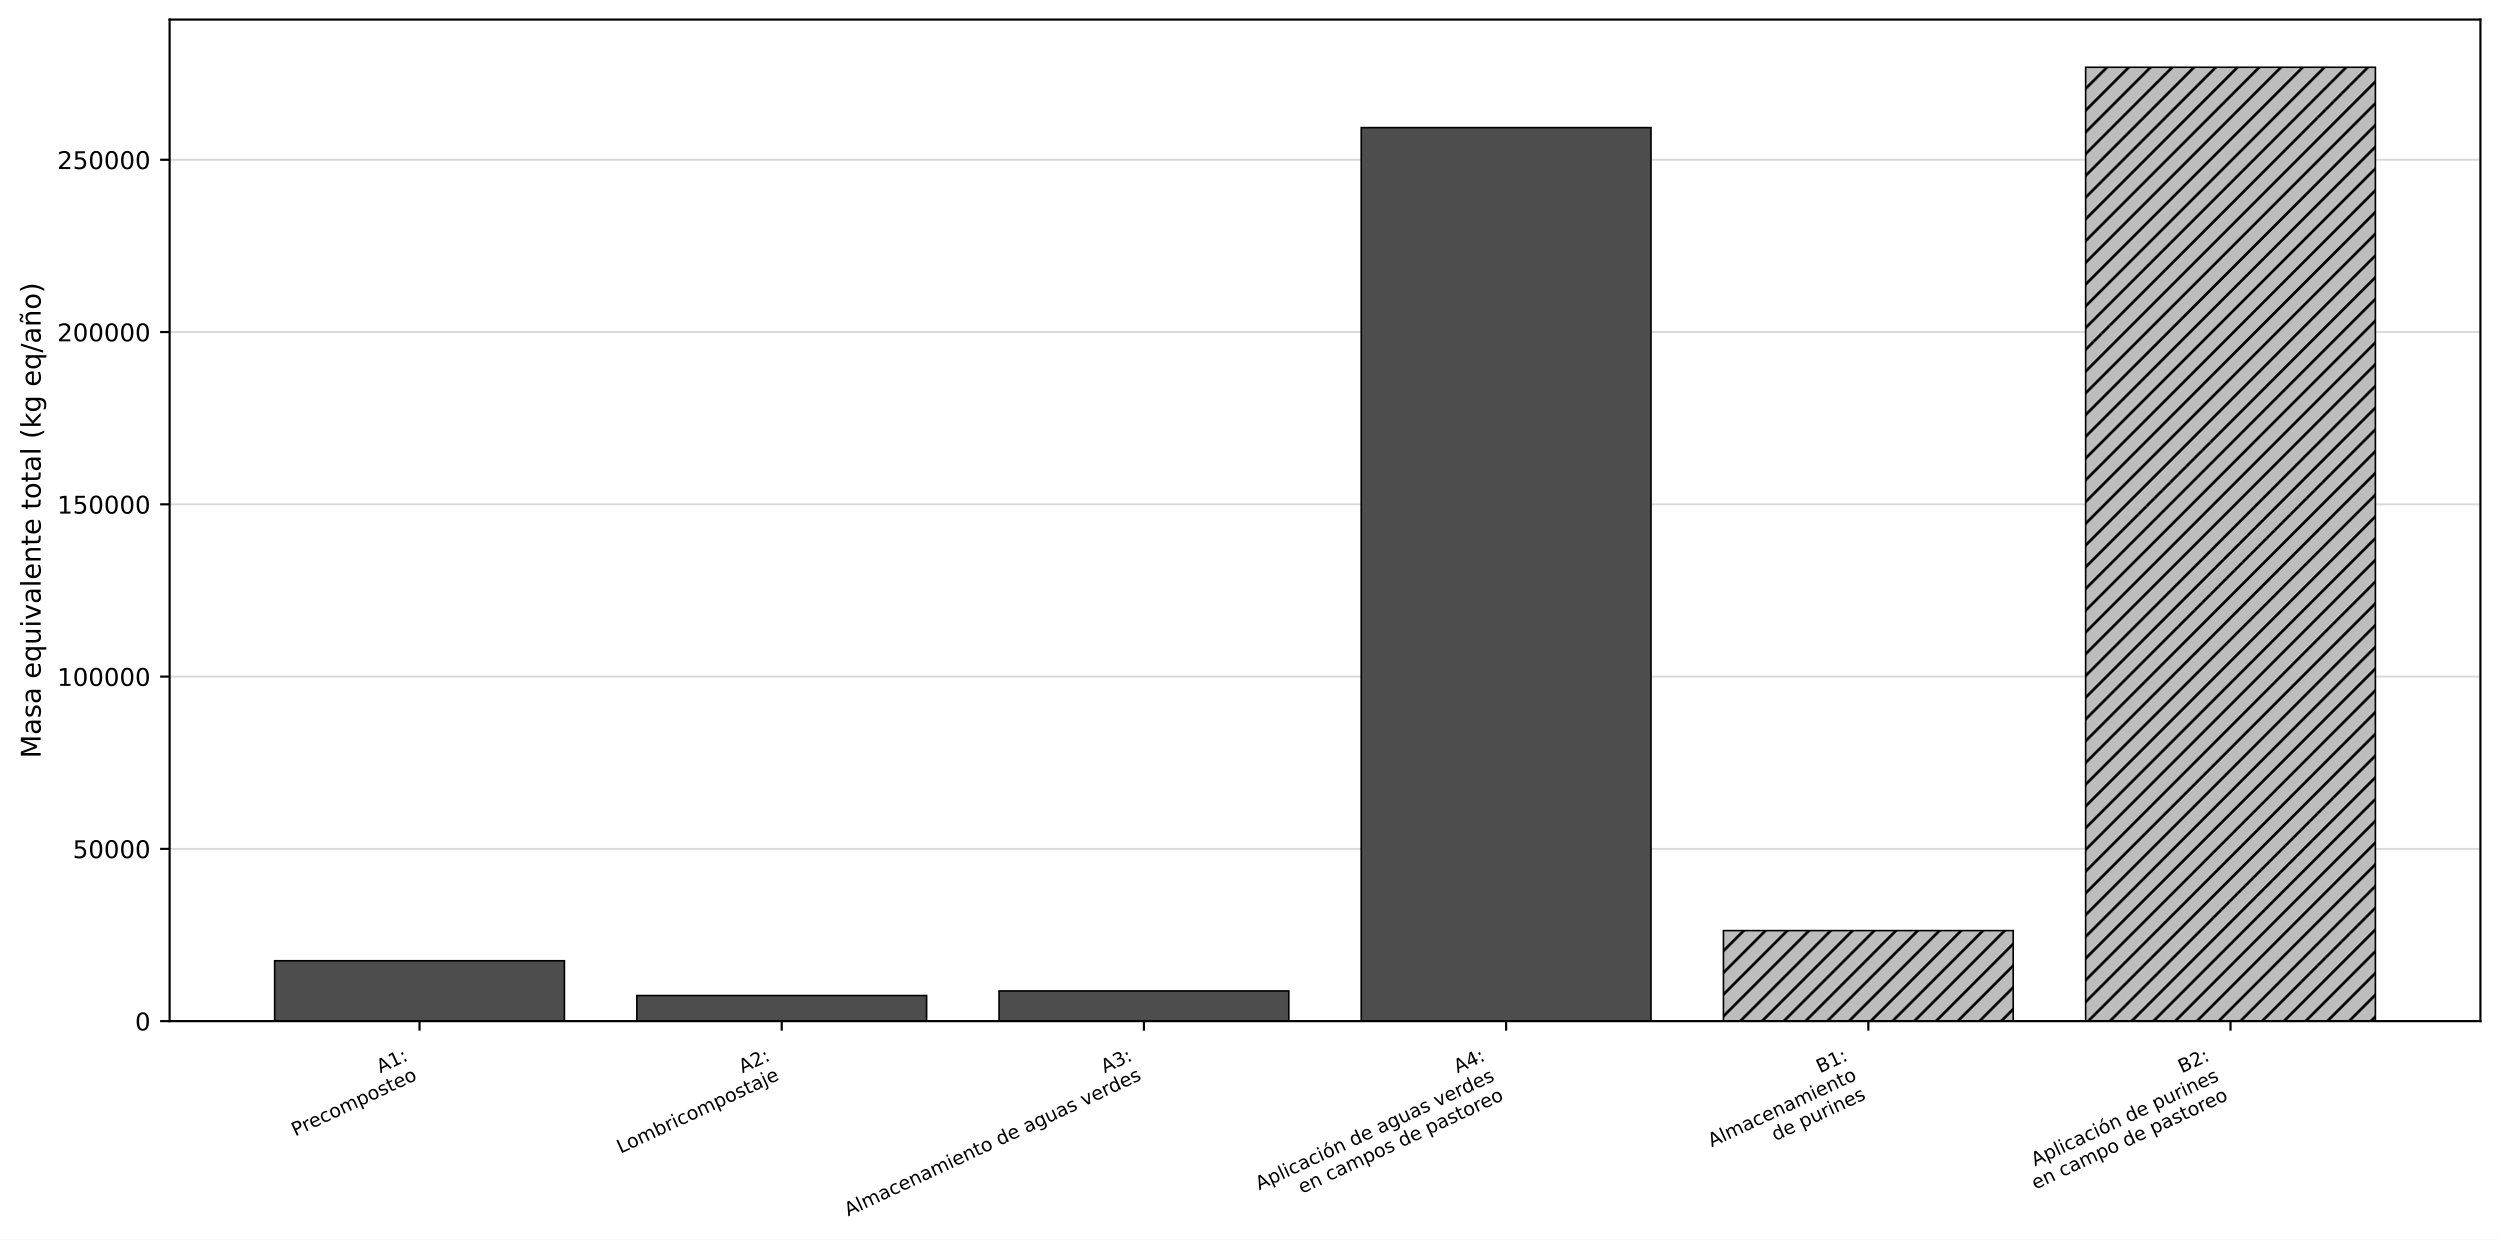
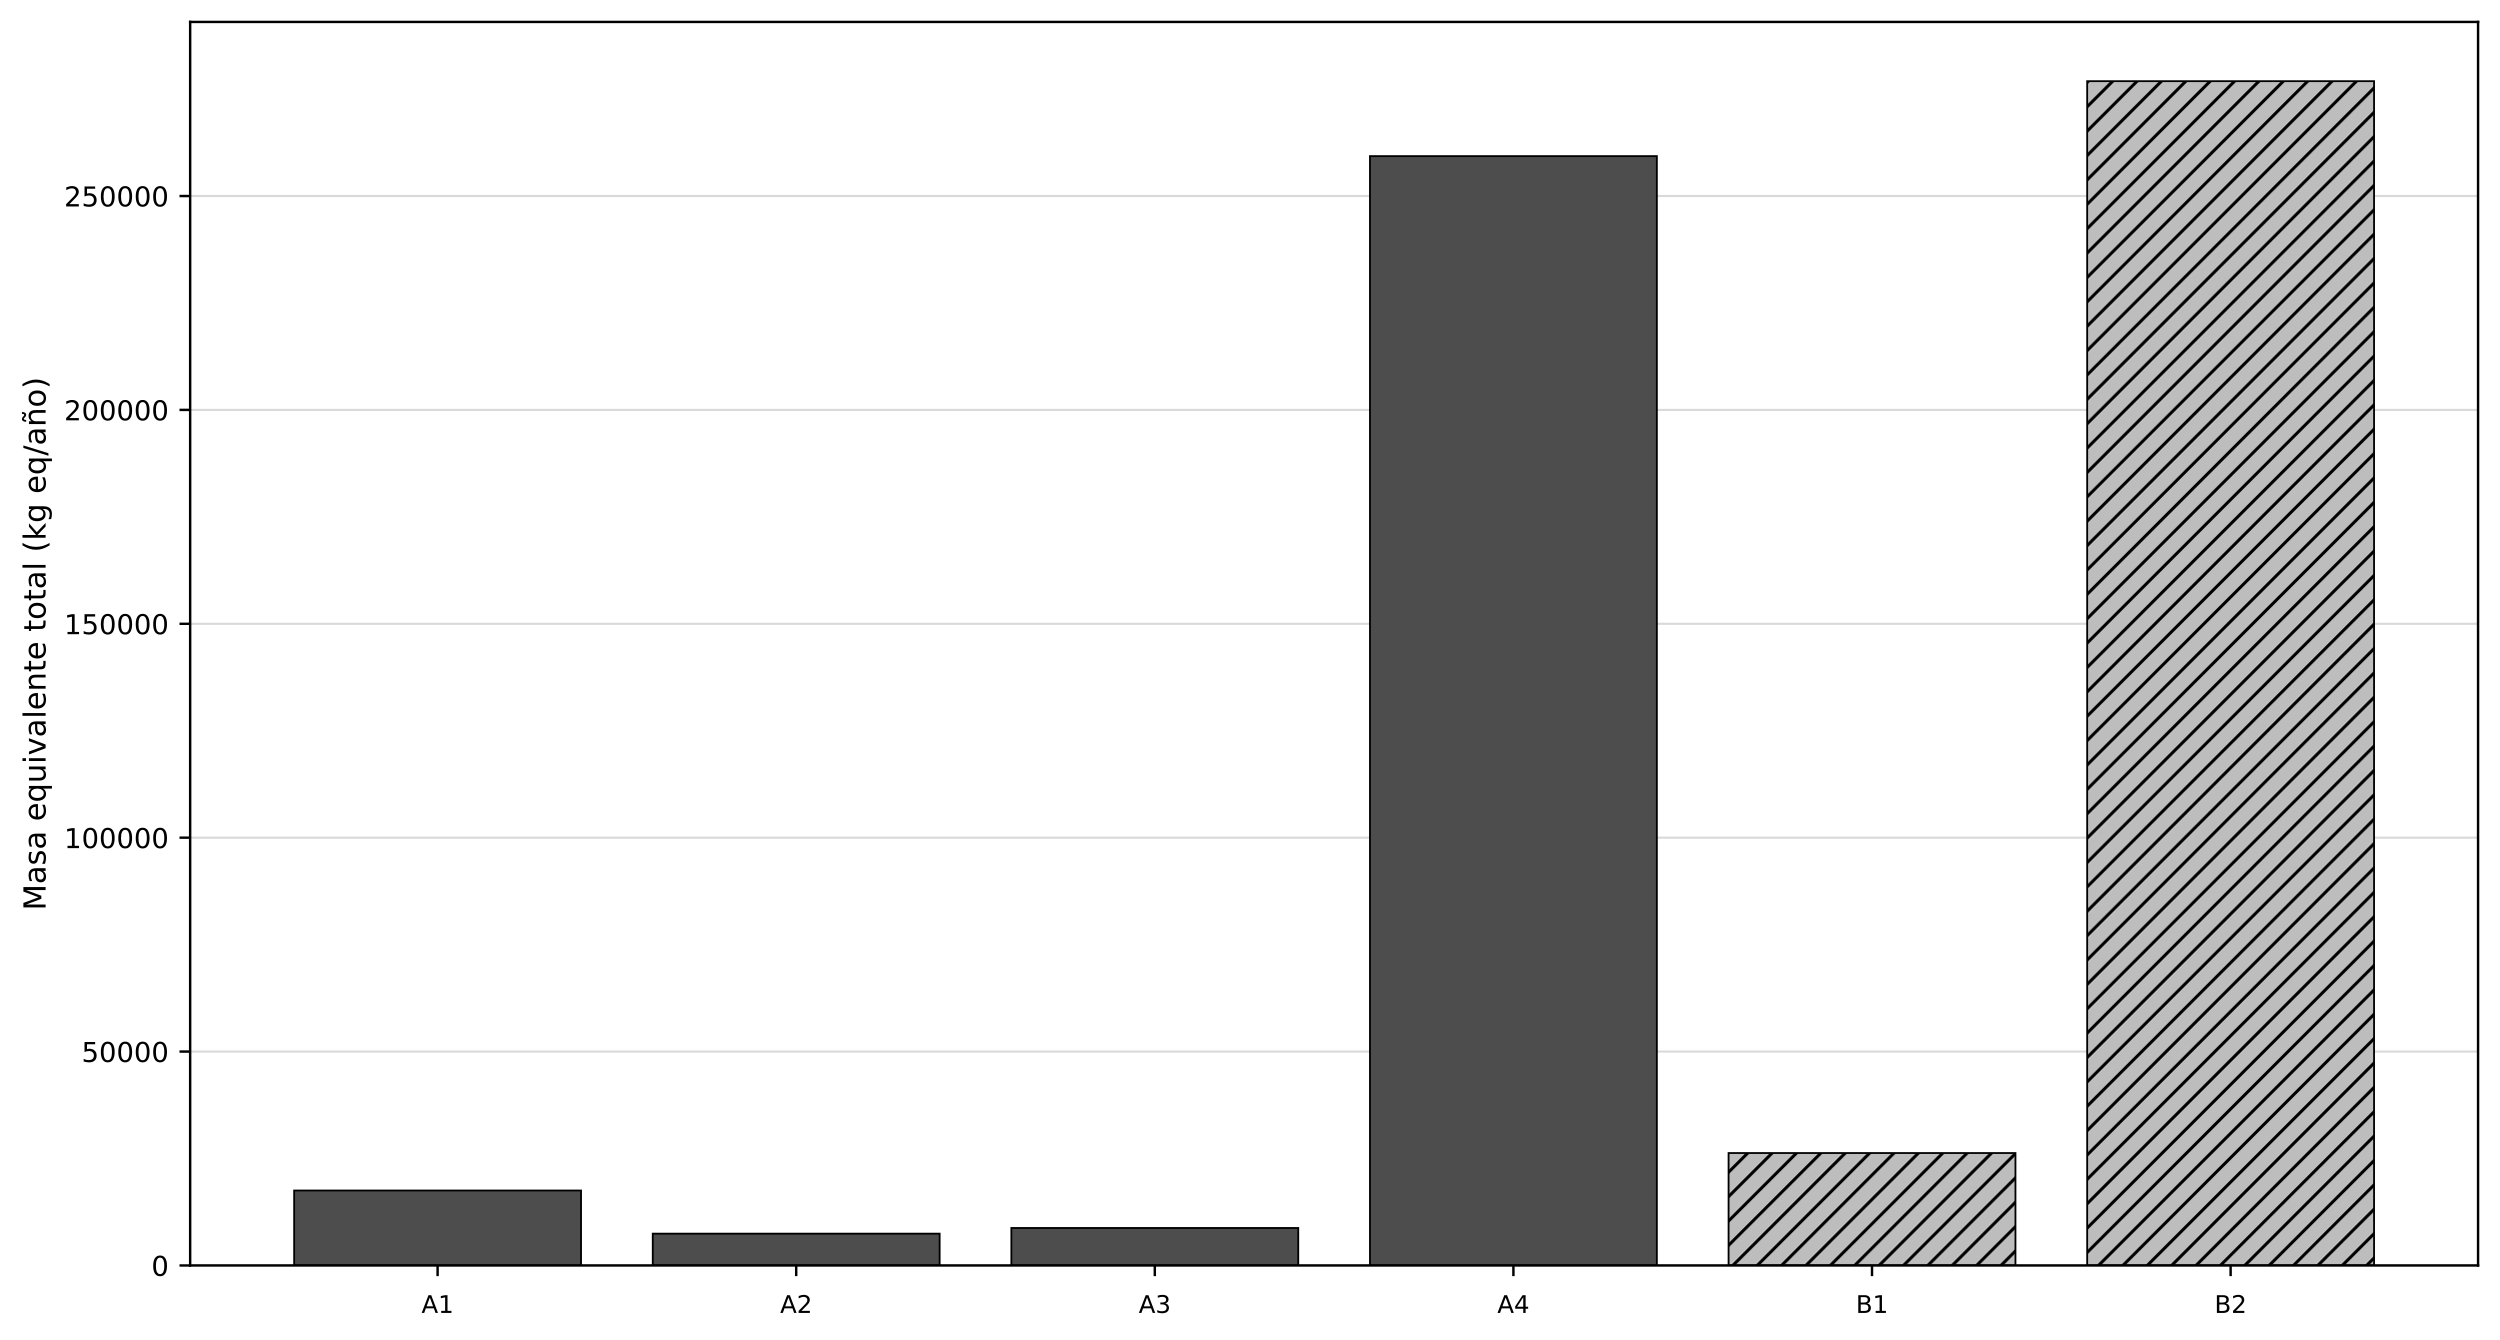
- <svg xmlns="http://www.w3.org/2000/svg" xmlns:xlink="http://www.w3.org/1999/xlink" width="919.816pt" height="456.105pt" viewBox="0 0 919.816 456.105" version="1.1">
+ <svg xmlns="http://www.w3.org/2000/svg" xmlns:xlink="http://www.w3.org/1999/xlink" width="820.456pt" height="439.743pt" viewBox="0 0 820.456 439.743" version="1.1">
  <defs>
    <style type="text/css">*{stroke-linejoin: round; stroke-linecap: butt}</style>
  </defs>
  <g id="figure_1">
    <g id="patch_1">
-       <path d="M 0 456.105 L 919.816 456.105 L 919.816 0 L 0 0 z " style="fill: #ffffff" />
+       <path d="M 0 439.743 L 820.456 439.743 L 820.456 0 L 0 0 z " style="fill: #ffffff" />
    </g>
    <g id="axes_1">
      <g id="patch_2">
-         <path d="M 62.406 375.704 L 912.616 375.704 L 912.616 7.2 L 62.406 7.2 z " style="fill: #ffffff" />
+         <path d="M 62.406 415.3 L 813.256 415.3 L 813.256 7.2 L 62.406 7.2 z " style="fill: #ffffff" />
      </g>
      <g id="matplotlib.axis_1">
        <g id="xtick_1">
          <g id="line2d_1">
            <defs>
              <path id="m8512bdd903" d="M 0 0 L 0 3.5 " style="stroke: #000000; stroke-width: 0.8" />
            </defs>
            <g>
-               <use xlink:href="#m8512bdd903" x="154.357" y="375.704" style="stroke: #000000; stroke-width: 0.8" />
+               <use xlink:href="#m8512bdd903" x="143.611" y="415.3" style="stroke: #000000; stroke-width: 0.8" />
            </g>
          </g>
          <g id="text_1">
-             <text style="font-size: 7px; font-family: 'DejaVu Sans'" transform="translate(139.9152 394.9267) rotate(-25)">A1:</text>
-             <text style="font-size: 7px; font-family: 'DejaVu Sans'" transform="translate(108.6215 418.1679) rotate(-25)">Precomposteo</text>
+             <text style="font-size: 8px; font-family: 'DejaVu Sans'; text-anchor: middle" x="143.611" y="430.879" transform="rotate(-0 143.6107 430.8788)">A1</text>
          </g>
        </g>
        <g id="xtick_2">
          <g id="line2d_2">
            <g>
-               <use xlink:href="#m8512bdd903" x="287.618" y="375.704" style="stroke: #000000; stroke-width: 0.8" />
+               <use xlink:href="#m8512bdd903" x="261.299" y="415.3" style="stroke: #000000; stroke-width: 0.8" />
            </g>
          </g>
          <g id="text_2">
-             <text style="font-size: 7px; font-family: 'DejaVu Sans'" transform="translate(273.1769 394.9267) rotate(-25)">A2:</text>
-             <text style="font-size: 7px; font-family: 'DejaVu Sans'" transform="translate(228.3147 424.4951) rotate(-25)">Lombricompostaje</text>
+             <text style="font-size: 8px; font-family: 'DejaVu Sans'; text-anchor: middle" x="261.299" y="430.879" transform="rotate(-0 261.2988 430.8788)">A2</text>
          </g>
        </g>
        <g id="xtick_3">
          <g id="line2d_3">
            <g>
-               <use xlink:href="#m8512bdd903" x="420.88" y="375.704" style="stroke: #000000; stroke-width: 0.8" />
+               <use xlink:href="#m8512bdd903" x="378.987" y="415.3" style="stroke: #000000; stroke-width: 0.8" />
            </g>
          </g>
          <g id="text_3">
-             <text style="font-size: 7px; font-family: 'DejaVu Sans'" transform="translate(406.4387 394.9267) rotate(-25)">A3:</text>
-             <text style="font-size: 7px; font-family: 'DejaVu Sans'" transform="translate(312.0593 447.5853) rotate(-25)">Almacenamiento de aguas verdes</text>
+             <text style="font-size: 8px; font-family: 'DejaVu Sans'; text-anchor: middle" x="378.987" y="430.879" transform="rotate(-0 378.9869 430.8788)">A3</text>
          </g>
        </g>
        <g id="xtick_4">
          <g id="line2d_4">
            <g>
-               <use xlink:href="#m8512bdd903" x="554.142" y="375.704" style="stroke: #000000; stroke-width: 0.8" />
+               <use xlink:href="#m8512bdd903" x="496.675" y="415.3" style="stroke: #000000; stroke-width: 0.8" />
            </g>
          </g>
          <g id="text_4">
-             <text style="font-size: 7px; font-family: 'DejaVu Sans'" transform="translate(536.2458 394.9267) rotate(-25)">A4:</text>
-             <text style="font-size: 7px; font-family: 'DejaVu Sans'" transform="translate(463.292 437.9651) rotate(-25)">Aplicación de aguas verdes</text>
-             <text style="font-size: 7px; font-family: 'DejaVu Sans'" transform="translate(479.0125 439.2833) rotate(-25)">en campos de pastoreo</text>
+             <text style="font-size: 8px; font-family: 'DejaVu Sans'; text-anchor: middle" x="496.675" y="430.879" transform="rotate(-0 496.675 430.8788)">A4</text>
          </g>
        </g>
        <g id="xtick_5">
          <g id="line2d_5">
            <g>
-               <use xlink:href="#m8512bdd903" x="687.404" y="375.704" style="stroke: #000000; stroke-width: 0.8" />
+               <use xlink:href="#m8512bdd903" x="614.363" y="415.3" style="stroke: #000000; stroke-width: 0.8" />
            </g>
          </g>
          <g id="text_5">
-             <text style="font-size: 7px; font-family: 'DejaVu Sans'" transform="translate(669.6366 394.9327) rotate(-25)">B1:</text>
-             <text style="font-size: 7px; font-family: 'DejaVu Sans'" transform="translate(629.7704 422.1714) rotate(-25)">Almacenamiento</text>
-             <text style="font-size: 7px; font-family: 'DejaVu Sans'" transform="translate(653.1931 419.898) rotate(-25)">de purines</text>
+             <text style="font-size: 8px; font-family: 'DejaVu Sans'; text-anchor: middle" x="614.363" y="430.879" transform="rotate(-0 614.3631 430.8788)">B1</text>
          </g>
        </g>
        <g id="xtick_6">
          <g id="line2d_6">
            <g>
-               <use xlink:href="#m8512bdd903" x="820.665" y="375.704" style="stroke: #000000; stroke-width: 0.8" />
+               <use xlink:href="#m8512bdd903" x="732.051" y="415.3" style="stroke: #000000; stroke-width: 0.8" />
            </g>
          </g>
          <g id="text_6">
-             <text style="font-size: 7px; font-family: 'DejaVu Sans'" transform="translate(802.7564 394.9327) rotate(-25)">B2:</text>
-             <text style="font-size: 7px; font-family: 'DejaVu Sans'" transform="translate(748.7043 429.1571) rotate(-25)">Aplicación de purines</text>
-             <text style="font-size: 7px; font-family: 'DejaVu Sans'" transform="translate(748.8409 437.7422) rotate(-25)">en campo de pastoreo</text>
+             <text style="font-size: 8px; font-family: 'DejaVu Sans'; text-anchor: middle" x="732.051" y="430.879" transform="rotate(-0 732.0512 430.8788)">B2</text>
          </g>
        </g>
      </g>
      <g id="matplotlib.axis_2">
        <g id="ytick_1">
          <g id="line2d_7">
-             <path d="M 62.406 375.704 L 912.616 375.704 " clip-path="url(#pa5eac946f4)" style="fill: none; stroke: #d9d9d9; stroke-width: 0.7; stroke-linecap: square" />
+             <path d="M 62.406 415.3 L 813.256 415.3 " clip-path="url(#p172e49fad2)" style="fill: none; stroke: #d9d9d9; stroke-width: 0.7; stroke-linecap: square" />
          </g>
          <g id="line2d_8">
            <defs>
              <path id="me50acbb753" d="M 0 0 L -3.5 0 " style="stroke: #000000; stroke-width: 0.8" />
            </defs>
            <g>
-               <use xlink:href="#me50acbb753" x="62.406" y="375.704" style="stroke: #000000; stroke-width: 0.8" />
+               <use xlink:href="#me50acbb753" x="62.406" y="415.3" style="stroke: #000000; stroke-width: 0.8" />
            </g>
          </g>
          <g id="text_7">
-             <text style="font-size: 9px; font-family: 'DejaVu Sans'; text-anchor: end" x="55.406" y="379.123" transform="rotate(-0 55.40594 379.1229)">0</text>
+             <text style="font-size: 9px; font-family: 'DejaVu Sans'; text-anchor: end" x="55.406" y="418.719" transform="rotate(-0 55.40594 418.7193)">0</text>
          </g>
        </g>
        <g id="ytick_2">
          <g id="line2d_9">
-             <path d="M 62.406 312.32 L 912.616 312.32 " clip-path="url(#pa5eac946f4)" style="fill: none; stroke: #d9d9d9; stroke-width: 0.7; stroke-linecap: square" />
+             <path d="M 62.406 345.106 L 813.256 345.106 " clip-path="url(#p172e49fad2)" style="fill: none; stroke: #d9d9d9; stroke-width: 0.7; stroke-linecap: square" />
          </g>
          <g id="line2d_10">
            <g>
-               <use xlink:href="#me50acbb753" x="62.406" y="312.32" style="stroke: #000000; stroke-width: 0.8" />
+               <use xlink:href="#me50acbb753" x="62.406" y="345.106" style="stroke: #000000; stroke-width: 0.8" />
            </g>
          </g>
          <g id="text_8">
-             <text style="font-size: 9px; font-family: 'DejaVu Sans'; text-anchor: end" x="55.406" y="315.739" transform="rotate(-0 55.40594 315.7394)">50000</text>
+             <text style="font-size: 9px; font-family: 'DejaVu Sans'; text-anchor: end" x="55.406" y="348.525" transform="rotate(-0 55.40594 348.5252)">50000</text>
          </g>
        </g>
        <g id="ytick_3">
          <g id="line2d_11">
-             <path d="M 62.406 248.937 L 912.616 248.937 " clip-path="url(#pa5eac946f4)" style="fill: none; stroke: #d9d9d9; stroke-width: 0.7; stroke-linecap: square" />
+             <path d="M 62.406 274.912 L 813.256 274.912 " clip-path="url(#p172e49fad2)" style="fill: none; stroke: #d9d9d9; stroke-width: 0.7; stroke-linecap: square" />
          </g>
          <g id="line2d_12">
            <g>
-               <use xlink:href="#me50acbb753" x="62.406" y="248.937" style="stroke: #000000; stroke-width: 0.8" />
+               <use xlink:href="#me50acbb753" x="62.406" y="274.912" style="stroke: #000000; stroke-width: 0.8" />
            </g>
          </g>
          <g id="text_9">
-             <text style="font-size: 9px; font-family: 'DejaVu Sans'; text-anchor: end" x="55.406" y="252.356" transform="rotate(-0 55.40594 252.356)">100000</text>
+             <text style="font-size: 9px; font-family: 'DejaVu Sans'; text-anchor: end" x="55.406" y="278.331" transform="rotate(-0 55.40594 278.331)">100000</text>
          </g>
        </g>
        <g id="ytick_4">
          <g id="line2d_13">
-             <path d="M 62.406 185.553 L 912.616 185.553 " clip-path="url(#pa5eac946f4)" style="fill: none; stroke: #d9d9d9; stroke-width: 0.7; stroke-linecap: square" />
+             <path d="M 62.406 204.718 L 813.256 204.718 " clip-path="url(#p172e49fad2)" style="fill: none; stroke: #d9d9d9; stroke-width: 0.7; stroke-linecap: square" />
          </g>
          <g id="line2d_14">
            <g>
-               <use xlink:href="#me50acbb753" x="62.406" y="185.553" style="stroke: #000000; stroke-width: 0.8" />
+               <use xlink:href="#me50acbb753" x="62.406" y="204.718" style="stroke: #000000; stroke-width: 0.8" />
            </g>
          </g>
          <g id="text_10">
-             <text style="font-size: 9px; font-family: 'DejaVu Sans'; text-anchor: end" x="55.406" y="188.972" transform="rotate(-0 55.40594 188.9725)">150000</text>
+             <text style="font-size: 9px; font-family: 'DejaVu Sans'; text-anchor: end" x="55.406" y="208.137" transform="rotate(-0 55.40594 208.1369)">150000</text>
          </g>
        </g>
        <g id="ytick_5">
          <g id="line2d_15">
-             <path d="M 62.406 122.17 L 912.616 122.17 " clip-path="url(#pa5eac946f4)" style="fill: none; stroke: #d9d9d9; stroke-width: 0.7; stroke-linecap: square" />
+             <path d="M 62.406 134.523 L 813.256 134.523 " clip-path="url(#p172e49fad2)" style="fill: none; stroke: #d9d9d9; stroke-width: 0.7; stroke-linecap: square" />
          </g>
          <g id="line2d_16">
            <g>
-               <use xlink:href="#me50acbb753" x="62.406" y="122.17" style="stroke: #000000; stroke-width: 0.8" />
+               <use xlink:href="#me50acbb753" x="62.406" y="134.523" style="stroke: #000000; stroke-width: 0.8" />
            </g>
          </g>
          <g id="text_11">
-             <text style="font-size: 9px; font-family: 'DejaVu Sans'; text-anchor: end" x="55.406" y="125.589" transform="rotate(-0 55.40594 125.589)">200000</text>
+             <text style="font-size: 9px; font-family: 'DejaVu Sans'; text-anchor: end" x="55.406" y="137.943" transform="rotate(-0 55.40594 137.9427)">200000</text>
          </g>
        </g>
        <g id="ytick_6">
          <g id="line2d_17">
-             <path d="M 62.406 58.786 L 912.616 58.786 " clip-path="url(#pa5eac946f4)" style="fill: none; stroke: #d9d9d9; stroke-width: 0.7; stroke-linecap: square" />
+             <path d="M 62.406 64.329 L 813.256 64.329 " clip-path="url(#p172e49fad2)" style="fill: none; stroke: #d9d9d9; stroke-width: 0.7; stroke-linecap: square" />
          </g>
          <g id="line2d_18">
            <g>
-               <use xlink:href="#me50acbb753" x="62.406" y="58.786" style="stroke: #000000; stroke-width: 0.8" />
+               <use xlink:href="#me50acbb753" x="62.406" y="64.329" style="stroke: #000000; stroke-width: 0.8" />
            </g>
          </g>
          <g id="text_12">
-             <text style="font-size: 9px; font-family: 'DejaVu Sans'; text-anchor: end" x="55.406" y="62.206" transform="rotate(-0 55.40594 62.20556)">250000</text>
+             <text style="font-size: 9px; font-family: 'DejaVu Sans'; text-anchor: end" x="55.406" y="67.749" transform="rotate(-0 55.40594 67.7486)">250000</text>
          </g>
        </g>
        <g id="text_13">
-           <text style="font-size: 10px; font-family: 'DejaVu Sans'; text-anchor: middle" x="14.969" y="191.452" transform="rotate(-90 14.96875 191.4518)">Masa equivalente total (kg eq/año)</text>
+           <text style="font-size: 10px; font-family: 'DejaVu Sans'; text-anchor: middle" x="14.969" y="211.25" transform="rotate(-90 14.96875 211.25)">Masa equivalente total (kg eq/año)</text>
        </g>
      </g>
      <g id="patch_3">
-         <path d="M 101.052 375.704 L 207.661 375.704 L 207.661 353.488 L 101.052 353.488 z " clip-path="url(#pa5eac946f4)" style="fill: #4d4d4d; stroke: #000000; stroke-width: 0.6; stroke-linejoin: miter" />
+         <path d="M 96.535 415.3 L 190.686 415.3 L 190.686 390.697 L 96.535 390.697 z " clip-path="url(#p172e49fad2)" style="fill: #4d4d4d; stroke: #000000; stroke-width: 0.6; stroke-linejoin: miter" />
      </g>
      <g id="patch_4">
-         <path d="M 234.314 375.704 L 340.923 375.704 L 340.923 366.285 L 234.314 366.285 z " clip-path="url(#pa5eac946f4)" style="fill: #4d4d4d; stroke: #000000; stroke-width: 0.6; stroke-linejoin: miter" />
+         <path d="M 214.224 415.3 L 308.374 415.3 L 308.374 404.869 L 214.224 404.869 z " clip-path="url(#p172e49fad2)" style="fill: #4d4d4d; stroke: #000000; stroke-width: 0.6; stroke-linejoin: miter" />
      </g>
      <g id="patch_5">
-         <path d="M 367.575 375.704 L 474.185 375.704 L 474.185 364.607 L 367.575 364.607 z " clip-path="url(#pa5eac946f4)" style="fill: #4d4d4d; stroke: #000000; stroke-width: 0.6; stroke-linejoin: miter" />
+         <path d="M 331.912 415.3 L 426.062 415.3 L 426.062 403.011 L 331.912 403.011 z " clip-path="url(#p172e49fad2)" style="fill: #4d4d4d; stroke: #000000; stroke-width: 0.6; stroke-linejoin: miter" />
      </g>
      <g id="patch_6">
-         <path d="M 500.837 375.704 L 607.447 375.704 L 607.447 46.964 L 500.837 46.964 z " clip-path="url(#pa5eac946f4)" style="fill: #4d4d4d; stroke: #000000; stroke-width: 0.6; stroke-linejoin: miter" />
+         <path d="M 449.6 415.3 L 543.75 415.3 L 543.75 51.237 L 449.6 51.237 z " clip-path="url(#p172e49fad2)" style="fill: #4d4d4d; stroke: #000000; stroke-width: 0.6; stroke-linejoin: miter" />
      </g>
      <g id="patch_7">
-         <path d="M 634.099 375.704 L 740.708 375.704 L 740.708 342.391 L 634.099 342.391 z " clip-path="url(#pa5eac946f4)" style="fill: url(#hba91143bd5); stroke: #000000; stroke-width: 0.6; stroke-linejoin: miter" />
+         <path d="M 567.288 415.3 L 661.438 415.3 L 661.438 378.408 L 567.288 378.408 z " clip-path="url(#p172e49fad2)" style="fill: url(#hba91143bd5); stroke: #000000; stroke-width: 0.6; stroke-linejoin: miter" />
      </g>
      <g id="patch_8">
-         <path d="M 767.361 375.704 L 873.97 375.704 L 873.97 24.748 L 767.361 24.748 z " clip-path="url(#pa5eac946f4)" style="fill: url(#hba91143bd5); stroke: #000000; stroke-width: 0.6; stroke-linejoin: miter" />
+         <path d="M 684.976 415.3 L 779.126 415.3 L 779.126 26.633 L 684.976 26.633 z " clip-path="url(#p172e49fad2)" style="fill: url(#hba91143bd5); stroke: #000000; stroke-width: 0.6; stroke-linejoin: miter" />
      </g>
      <g id="patch_9">
-         <path d="M 62.406 375.704 L 62.406 7.2 " style="fill: none; stroke: #000000; stroke-width: 0.8; stroke-linejoin: miter; stroke-linecap: square" />
+         <path d="M 62.406 415.3 L 62.406 7.2 " style="fill: none; stroke: #000000; stroke-width: 0.8; stroke-linejoin: miter; stroke-linecap: square" />
      </g>
      <g id="patch_10">
-         <path d="M 912.616 375.704 L 912.616 7.2 " style="fill: none; stroke: #000000; stroke-width: 0.8; stroke-linejoin: miter; stroke-linecap: square" />
+         <path d="M 813.256 415.3 L 813.256 7.2 " style="fill: none; stroke: #000000; stroke-width: 0.8; stroke-linejoin: miter; stroke-linecap: square" />
      </g>
      <g id="patch_11">
-         <path d="M 62.406 375.704 L 912.616 375.704 " style="fill: none; stroke: #000000; stroke-width: 0.8; stroke-linejoin: miter; stroke-linecap: square" />
+         <path d="M 62.406 415.3 L 813.256 415.3 " style="fill: none; stroke: #000000; stroke-width: 0.8; stroke-linejoin: miter; stroke-linecap: square" />
      </g>
      <g id="patch_12">
-         <path d="M 62.406 7.2 L 912.616 7.2 " style="fill: none; stroke: #000000; stroke-width: 0.8; stroke-linejoin: miter; stroke-linecap: square" />
+         <path d="M 62.406 7.2 L 813.256 7.2 " style="fill: none; stroke: #000000; stroke-width: 0.8; stroke-linejoin: miter; stroke-linecap: square" />
      </g>
    </g>
  </g>
  <defs>
-     <clipPath id="pa5eac946f4">
-       <rect x="62.406" y="7.2" width="850.21" height="368.504" />
+     <clipPath id="p172e49fad2">
+       <rect x="62.406" y="7.2" width="750.85" height="408.1" />
    </clipPath>
  </defs>
  <defs>
    <pattern id="hba91143bd5" patternUnits="userSpaceOnUse" x="0" y="0" width="72" height="72">
      <rect x="0" y="0" width="73" height="73" fill="#bdbdbd" />
      <path d="M -36 36 L 36 -36 M -32 40 L 40 -32 M -28 44 L 44 -28 M -24 48 L 48 -24 M -20 52 L 52 -20 M -16 56 L 56 -16 M -12 60 L 60 -12 M -8 64 L 64 -8 M -4 68 L 68 -4 M 0 72 L 72 0 M 4 76 L 76 4 M 8 80 L 80 8 M 12 84 L 84 12 M 16 88 L 88 16 M 20 92 L 92 20 M 24 96 L 96 24 M 28 100 L 100 28 M 32 104 L 104 32 M 36 108 L 108 36 " style="fill: #000000; stroke: #000000; stroke-width: 1.0; stroke-linecap: butt; stroke-linejoin: miter" />
    </pattern>
  </defs>
</svg>
